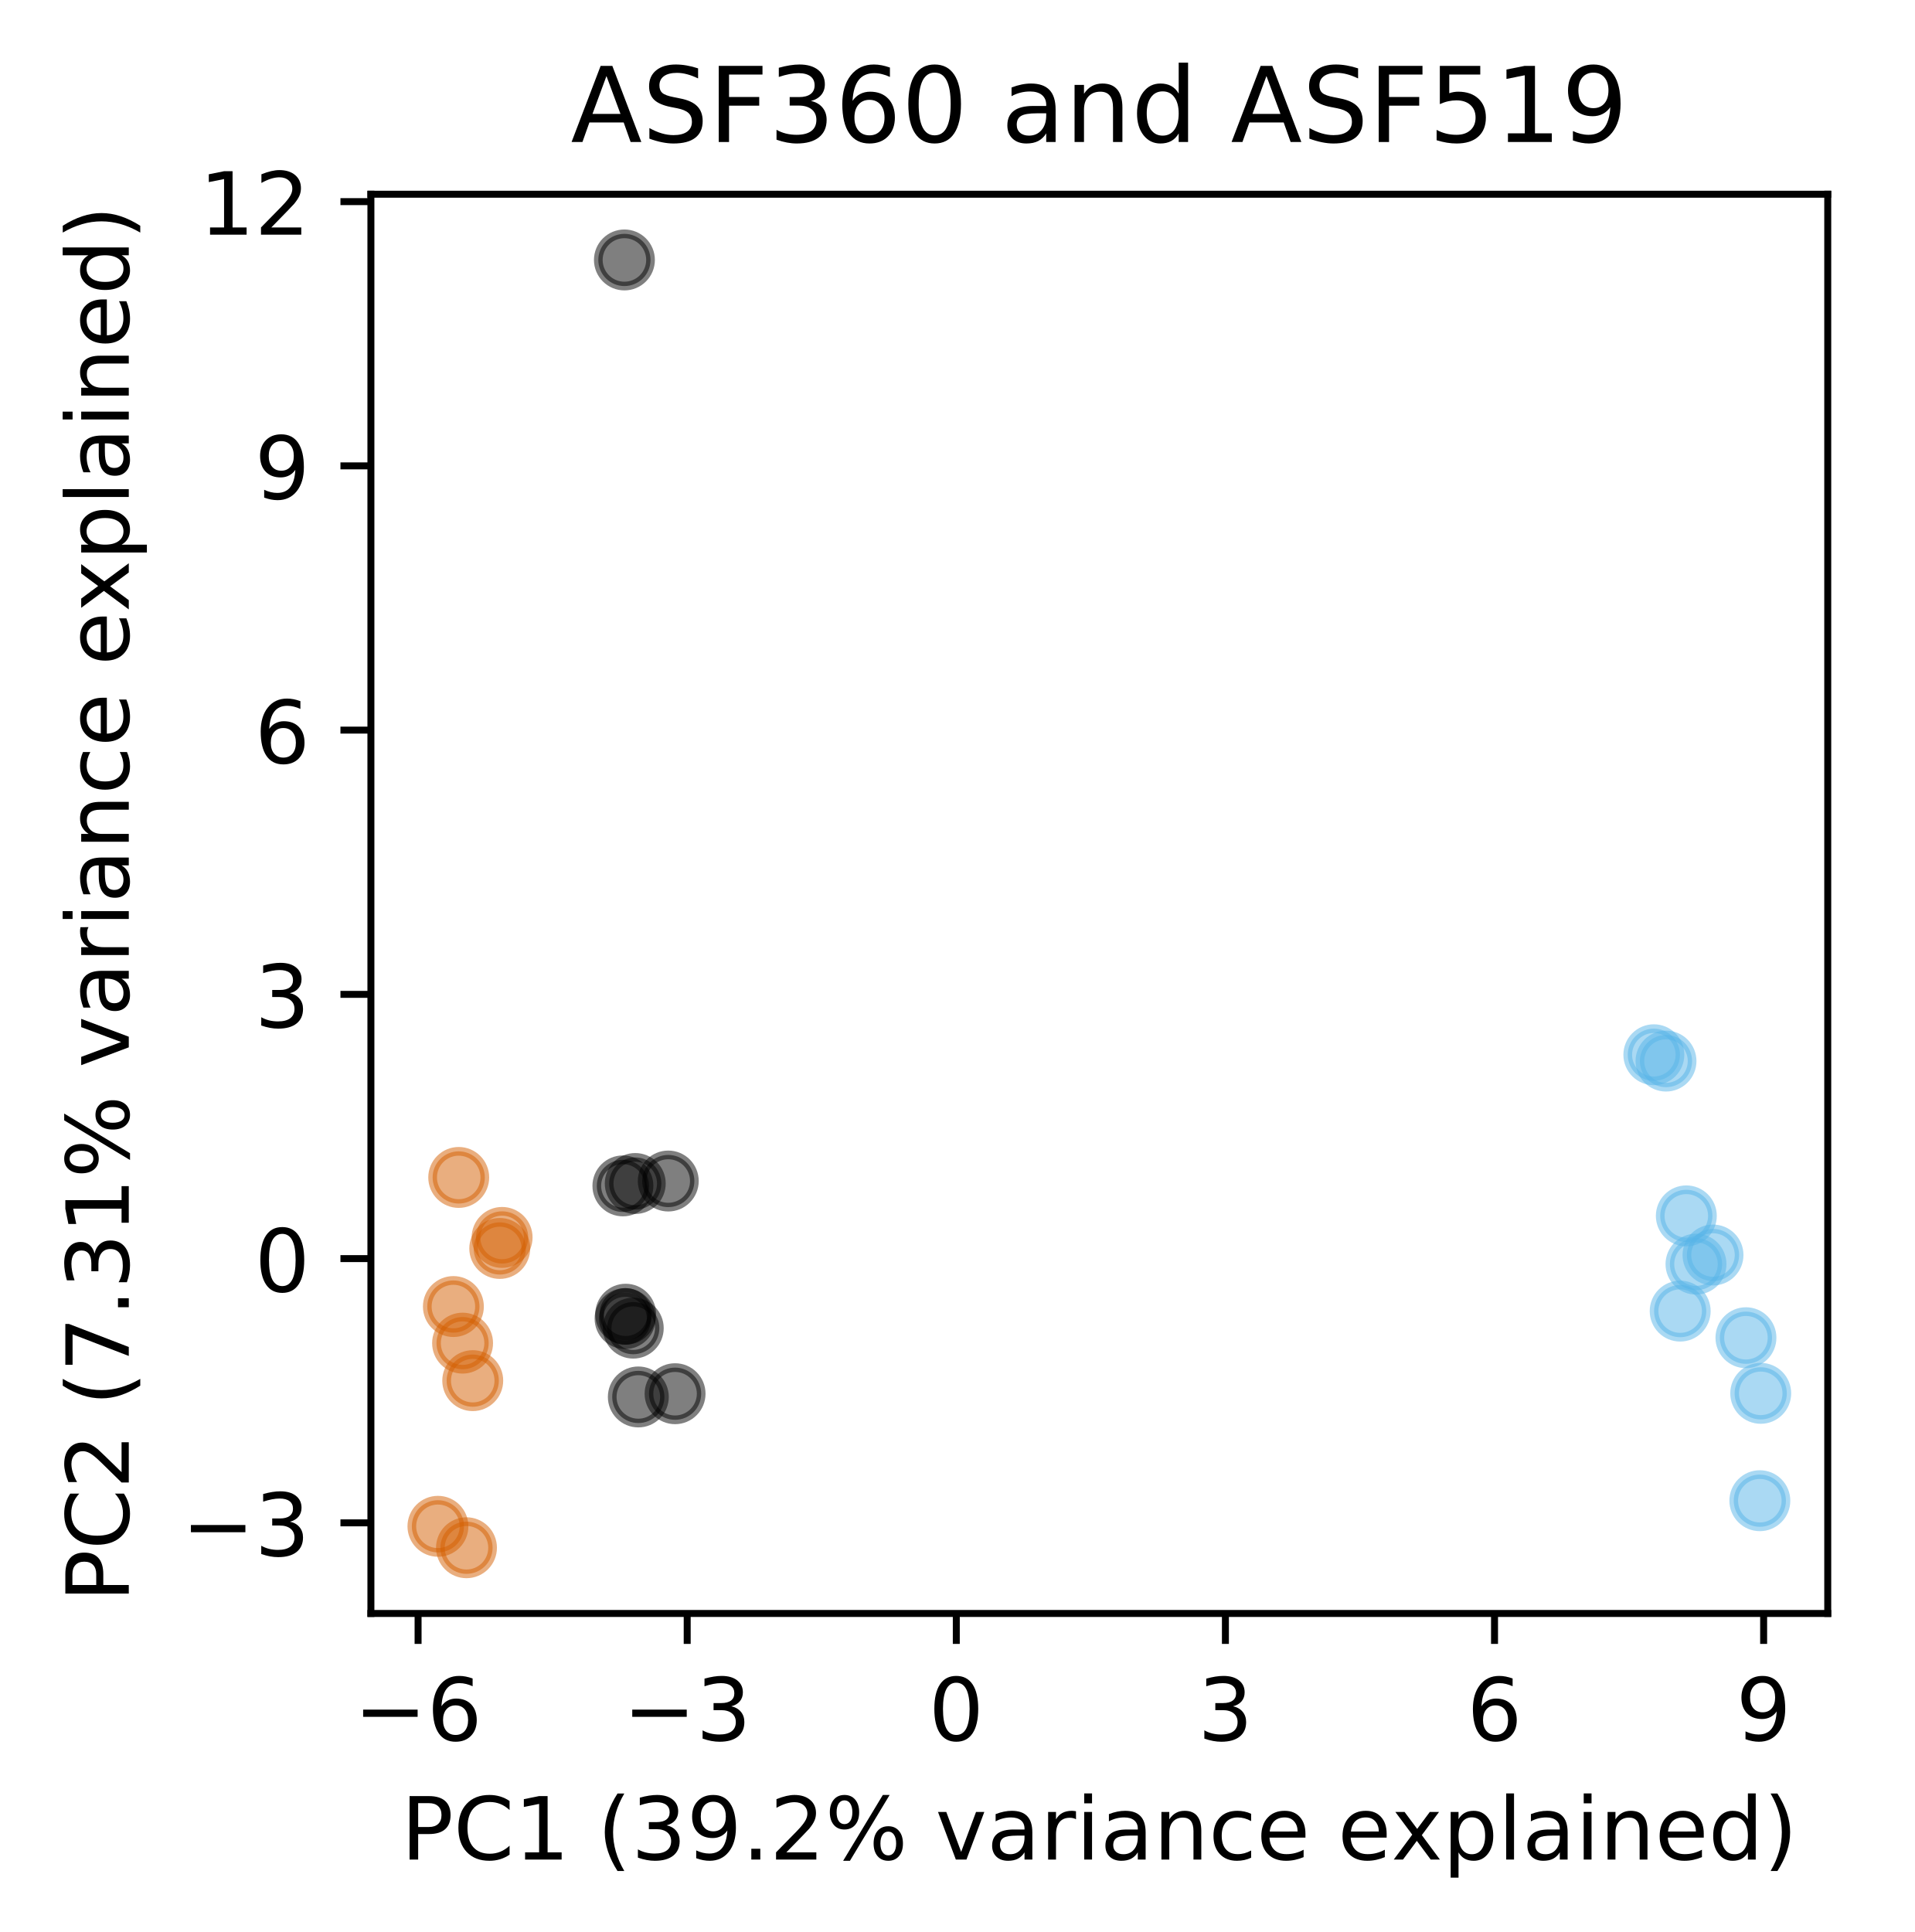
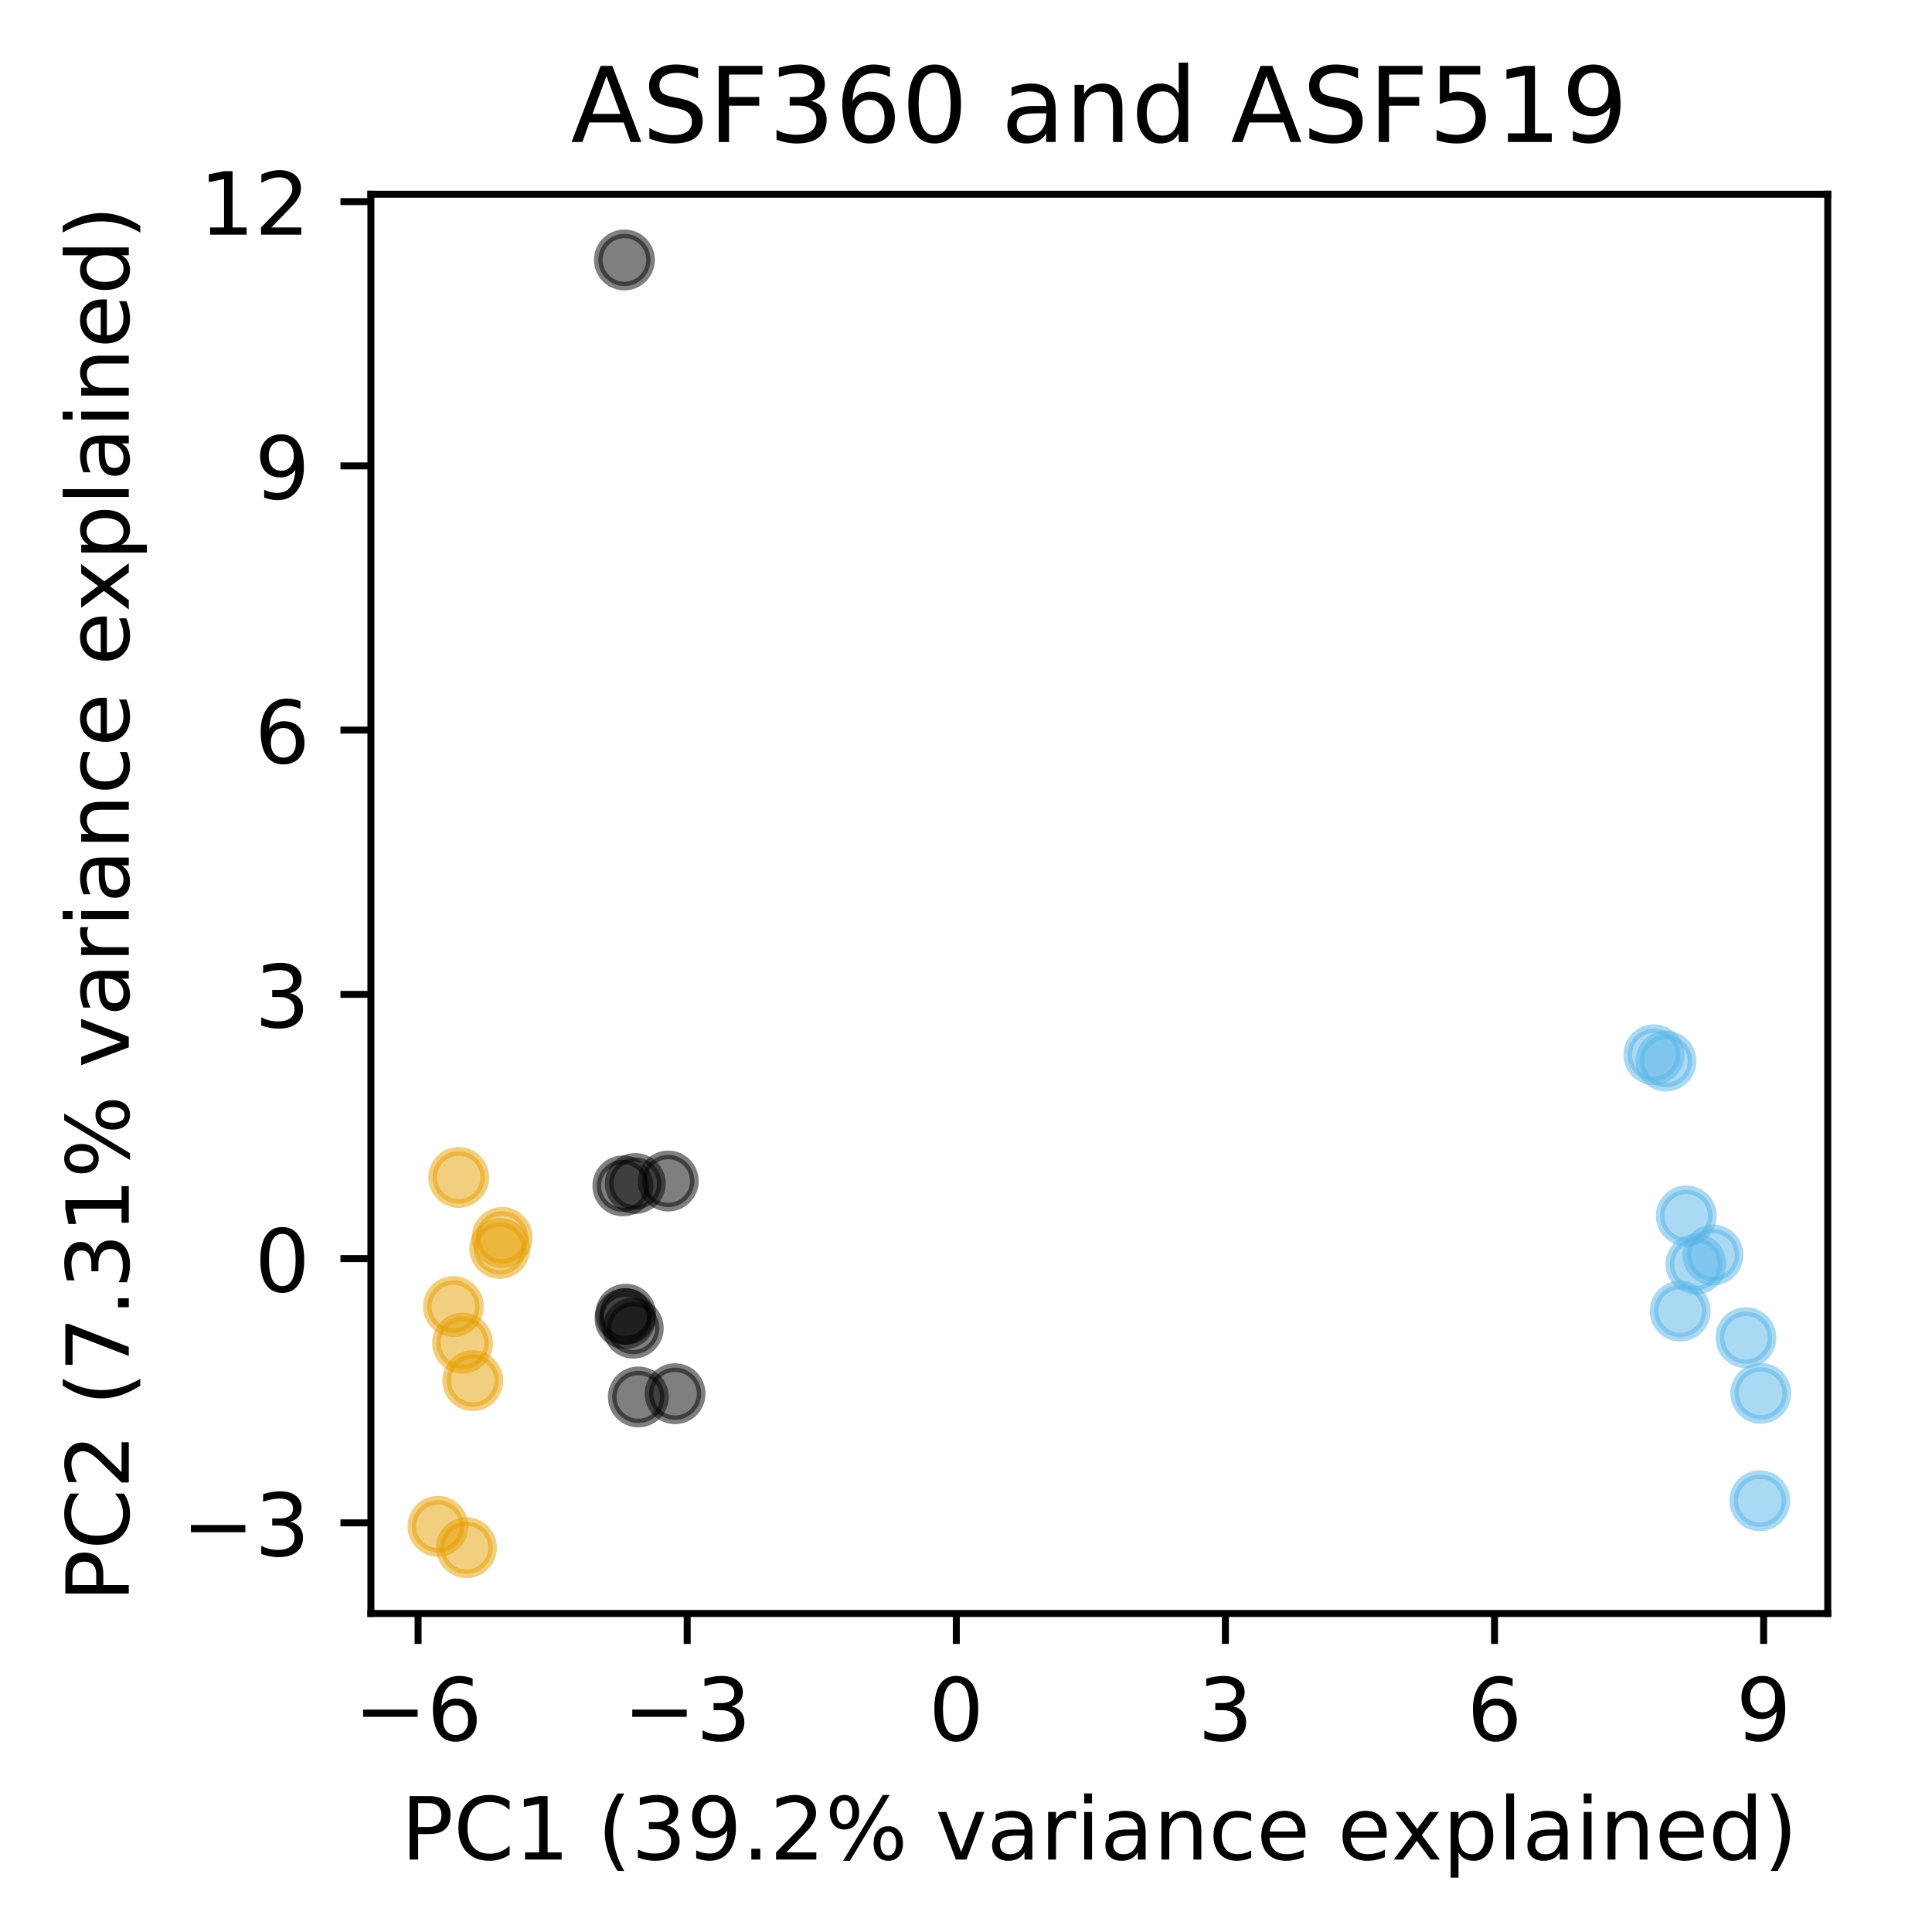
<svg xmlns="http://www.w3.org/2000/svg" xmlns:xlink="http://www.w3.org/1999/xlink" height="222pt" version="1.1" viewBox="0 0 220 222" width="220pt">
  <defs>
    <style type="text/css">
*{stroke-linecap:butt;stroke-linejoin:round;}
  </style>
  </defs>
  <g id="figure_1">
    <g id="patch_1">
      <path d="M 0 222.954  L 220.72 222.954  L 220.72 0  L 0 0  z " style="fill:#ffffff;" />
    </g>
    <g id="axes_1">
      <g id="patch_2">
        <path d="M 42.62 185.398  L 210.02 185.398  L 210.02 22.318  L 42.62 22.318  z " style="fill:#ffffff;" />
      </g>
      <g id="PathCollection_1">
        <defs>
-           <path d="M 0 3  C 0.796 3 1.559 2.684 2.121 2.121  C 2.684 1.559 3 0.796 3 0  C 3 -0.796 2.684 -1.559 2.121 -2.121  C 1.559 -2.684 0.796 -3 0 -3  C -0.796 -3 -1.559 -2.684 -2.121 -2.121  C -2.684 -1.559 -3 -0.796 -3 0  C -3 0.796 -2.684 1.559 -2.121 2.121  C -1.559 2.684 -0.796 3 0 3  z " id="C0_0_28b4e8c726" />
+           <path d="M 0 3  C 0.796 3 1.559 2.684 2.121 2.121  C 2.684 1.559 3 0.796 3 0  C 3 -0.796 2.684 -1.559 2.121 -2.121  C 1.559 -2.684 0.796 -3 0 -3  C -0.796 -3 -1.559 -2.684 -2.121 -2.121  C -2.684 -1.559 -3 -0.796 -3 0  C -3 0.796 -2.684 1.559 -2.121 2.121  C -1.559 2.684 -0.796 3 0 3  z " id="C0_0_25c6b2a318" />
        </defs>
-         <g clip-path="url(#p0b24c1fda1)">
-           <use style="fill:#56b4e9;fill-opacity:0.5;stroke:#56b4e9;stroke-opacity:0.5;" x="194.881" xlink:href="#C0_0_28b4e8c726" y="145.258" />
-         </g>
-         <g clip-path="url(#p0b24c1fda1)">
-           <use style="fill:#56b4e9;fill-opacity:0.5;stroke:#56b4e9;stroke-opacity:0.5;" x="202.217" xlink:href="#C0_0_28b4e8c726" y="172.441" />
-         </g>
-         <g clip-path="url(#p0b24c1fda1)">
-           <use style="fill:#d55e00;fill-opacity:0.5;stroke:#d55e00;stroke-opacity:0.5;" x="54.321" xlink:href="#C0_0_28b4e8c726" y="158.646" />
-         </g>
-         <g clip-path="url(#p0b24c1fda1)">
-           <use style="fill:#d55e00;fill-opacity:0.5;stroke:#d55e00;stroke-opacity:0.5;" x="57.695" xlink:href="#C0_0_28b4e8c726" y="142.189" />
-         </g>
-         <g clip-path="url(#p0b24c1fda1)">
-           <use style="fill:#56b4e9;fill-opacity:0.5;stroke:#56b4e9;stroke-opacity:0.5;" x="191.435" xlink:href="#C0_0_28b4e8c726" y="121.926" />
-         </g>
-         <g clip-path="url(#p0b24c1fda1)">
-           <use style="fill-opacity:0.5;stroke:#000000;stroke-opacity:0.5;" x="71.825" xlink:href="#C0_0_28b4e8c726" y="151.518" />
-         </g>
-         <g clip-path="url(#p0b24c1fda1)">
-           <use style="fill-opacity:0.5;stroke:#000000;stroke-opacity:0.5;" x="72.995" xlink:href="#C0_0_28b4e8c726" y="135.993" />
-         </g>
-         <g clip-path="url(#p0b24c1fda1)">
-           <use style="fill-opacity:0.5;stroke:#000000;stroke-opacity:0.5;" x="76.788" xlink:href="#C0_0_28b4e8c726" y="135.708" />
-         </g>
-         <g clip-path="url(#p0b24c1fda1)">
-           <use style="fill:#d55e00;fill-opacity:0.5;stroke:#d55e00;stroke-opacity:0.5;" x="52.711" xlink:href="#C0_0_28b4e8c726" y="135.296" />
-         </g>
-         <g clip-path="url(#p0b24c1fda1)">
-           <use style="fill-opacity:0.5;stroke:#000000;stroke-opacity:0.5;" x="71.75" xlink:href="#C0_0_28b4e8c726" y="29.87" />
-         </g>
-         <g clip-path="url(#p0b24c1fda1)">
-           <use style="fill:#56b4e9;fill-opacity:0.5;stroke:#56b4e9;stroke-opacity:0.5;" x="193.064" xlink:href="#C0_0_28b4e8c726" y="150.654" />
-         </g>
-         <g clip-path="url(#p0b24c1fda1)">
-           <use style="fill:#d55e00;fill-opacity:0.5;stroke:#d55e00;stroke-opacity:0.5;" x="50.322" xlink:href="#C0_0_28b4e8c726" y="175.383" />
-         </g>
-         <g clip-path="url(#p0b24c1fda1)">
-           <use style="fill:#d55e00;fill-opacity:0.5;stroke:#d55e00;stroke-opacity:0.5;" x="53.154" xlink:href="#C0_0_28b4e8c726" y="154.336" />
-         </g>
-         <g clip-path="url(#p0b24c1fda1)">
-           <use style="fill-opacity:0.5;stroke:#000000;stroke-opacity:0.5;" x="71.894" xlink:href="#C0_0_28b4e8c726" y="151.012" />
-         </g>
-         <g clip-path="url(#p0b24c1fda1)">
-           <use style="fill:#56b4e9;fill-opacity:0.5;stroke:#56b4e9;stroke-opacity:0.5;" x="196.836" xlink:href="#C0_0_28b4e8c726" y="144.209" />
-         </g>
-         <g clip-path="url(#p0b24c1fda1)">
-           <use style="fill-opacity:0.5;stroke:#000000;stroke-opacity:0.5;" x="72.765" xlink:href="#C0_0_28b4e8c726" y="152.612" />
-         </g>
-         <g clip-path="url(#p0b24c1fda1)">
-           <use style="fill-opacity:0.5;stroke:#000000;stroke-opacity:0.5;" x="77.571" xlink:href="#C0_0_28b4e8c726" y="160.147" />
-         </g>
-         <g clip-path="url(#p0b24c1fda1)">
-           <use style="fill-opacity:0.5;stroke:#000000;stroke-opacity:0.5;" x="73.348" xlink:href="#C0_0_28b4e8c726" y="160.519" />
-         </g>
-         <g clip-path="url(#p0b24c1fda1)">
-           <use style="fill:#d55e00;fill-opacity:0.5;stroke:#d55e00;stroke-opacity:0.5;" x="52.098" xlink:href="#C0_0_28b4e8c726" y="150.131" />
-         </g>
-         <g clip-path="url(#p0b24c1fda1)">
-           <use style="fill:#56b4e9;fill-opacity:0.5;stroke:#56b4e9;stroke-opacity:0.5;" x="190.039" xlink:href="#C0_0_28b4e8c726" y="121.199" />
-         </g>
-         <g clip-path="url(#p0b24c1fda1)">
-           <use style="fill:#56b4e9;fill-opacity:0.5;stroke:#56b4e9;stroke-opacity:0.5;" x="200.621" xlink:href="#C0_0_28b4e8c726" y="153.714" />
-         </g>
-         <g clip-path="url(#p0b24c1fda1)">
-           <use style="fill:#d55e00;fill-opacity:0.5;stroke:#d55e00;stroke-opacity:0.5;" x="53.602" xlink:href="#C0_0_28b4e8c726" y="177.846" />
-         </g>
-         <g clip-path="url(#p0b24c1fda1)">
-           <use style="fill:#56b4e9;fill-opacity:0.5;stroke:#56b4e9;stroke-opacity:0.5;" x="202.319" xlink:href="#C0_0_28b4e8c726" y="160.104" />
-         </g>
-         <g clip-path="url(#p0b24c1fda1)">
-           <use style="fill-opacity:0.5;stroke:#000000;stroke-opacity:0.5;" x="71.576" xlink:href="#C0_0_28b4e8c726" y="136.267" />
-         </g>
-         <g clip-path="url(#p0b24c1fda1)">
-           <use style="fill:#d55e00;fill-opacity:0.5;stroke:#d55e00;stroke-opacity:0.5;" x="57.426" xlink:href="#C0_0_28b4e8c726" y="143.456" />
-         </g>
-         <g clip-path="url(#p0b24c1fda1)">
-           <use style="fill:#56b4e9;fill-opacity:0.5;stroke:#56b4e9;stroke-opacity:0.5;" x="193.77" xlink:href="#C0_0_28b4e8c726" y="139.712" />
+         <g clip-path="url(#p95f226763c)">
+           <use style="fill:#56b4e9;fill-opacity:0.5;stroke:#56b4e9;stroke-opacity:0.5;" x="194.881" xlink:href="#C0_0_25c6b2a318" y="145.258" />
+         </g>
+         <g clip-path="url(#p95f226763c)">
+           <use style="fill:#56b4e9;fill-opacity:0.5;stroke:#56b4e9;stroke-opacity:0.5;" x="202.217" xlink:href="#C0_0_25c6b2a318" y="172.441" />
+         </g>
+         <g clip-path="url(#p95f226763c)">
+           <use style="fill:#e69f00;fill-opacity:0.5;stroke:#e69f00;stroke-opacity:0.5;" x="54.321" xlink:href="#C0_0_25c6b2a318" y="158.646" />
+         </g>
+         <g clip-path="url(#p95f226763c)">
+           <use style="fill:#e69f00;fill-opacity:0.5;stroke:#e69f00;stroke-opacity:0.5;" x="57.695" xlink:href="#C0_0_25c6b2a318" y="142.189" />
+         </g>
+         <g clip-path="url(#p95f226763c)">
+           <use style="fill:#56b4e9;fill-opacity:0.5;stroke:#56b4e9;stroke-opacity:0.5;" x="191.435" xlink:href="#C0_0_25c6b2a318" y="121.926" />
+         </g>
+         <g clip-path="url(#p95f226763c)">
+           <use style="fill-opacity:0.5;stroke:#000000;stroke-opacity:0.5;" x="71.825" xlink:href="#C0_0_25c6b2a318" y="151.518" />
+         </g>
+         <g clip-path="url(#p95f226763c)">
+           <use style="fill-opacity:0.5;stroke:#000000;stroke-opacity:0.5;" x="72.995" xlink:href="#C0_0_25c6b2a318" y="135.993" />
+         </g>
+         <g clip-path="url(#p95f226763c)">
+           <use style="fill-opacity:0.5;stroke:#000000;stroke-opacity:0.5;" x="76.788" xlink:href="#C0_0_25c6b2a318" y="135.708" />
+         </g>
+         <g clip-path="url(#p95f226763c)">
+           <use style="fill:#e69f00;fill-opacity:0.5;stroke:#e69f00;stroke-opacity:0.5;" x="52.711" xlink:href="#C0_0_25c6b2a318" y="135.296" />
+         </g>
+         <g clip-path="url(#p95f226763c)">
+           <use style="fill-opacity:0.5;stroke:#000000;stroke-opacity:0.5;" x="71.75" xlink:href="#C0_0_25c6b2a318" y="29.87" />
+         </g>
+         <g clip-path="url(#p95f226763c)">
+           <use style="fill:#56b4e9;fill-opacity:0.5;stroke:#56b4e9;stroke-opacity:0.5;" x="193.064" xlink:href="#C0_0_25c6b2a318" y="150.654" />
+         </g>
+         <g clip-path="url(#p95f226763c)">
+           <use style="fill:#e69f00;fill-opacity:0.5;stroke:#e69f00;stroke-opacity:0.5;" x="50.322" xlink:href="#C0_0_25c6b2a318" y="175.383" />
+         </g>
+         <g clip-path="url(#p95f226763c)">
+           <use style="fill:#e69f00;fill-opacity:0.5;stroke:#e69f00;stroke-opacity:0.5;" x="53.154" xlink:href="#C0_0_25c6b2a318" y="154.336" />
+         </g>
+         <g clip-path="url(#p95f226763c)">
+           <use style="fill-opacity:0.5;stroke:#000000;stroke-opacity:0.5;" x="71.894" xlink:href="#C0_0_25c6b2a318" y="151.012" />
+         </g>
+         <g clip-path="url(#p95f226763c)">
+           <use style="fill:#56b4e9;fill-opacity:0.5;stroke:#56b4e9;stroke-opacity:0.5;" x="196.836" xlink:href="#C0_0_25c6b2a318" y="144.209" />
+         </g>
+         <g clip-path="url(#p95f226763c)">
+           <use style="fill-opacity:0.5;stroke:#000000;stroke-opacity:0.5;" x="72.765" xlink:href="#C0_0_25c6b2a318" y="152.612" />
+         </g>
+         <g clip-path="url(#p95f226763c)">
+           <use style="fill-opacity:0.5;stroke:#000000;stroke-opacity:0.5;" x="77.571" xlink:href="#C0_0_25c6b2a318" y="160.147" />
+         </g>
+         <g clip-path="url(#p95f226763c)">
+           <use style="fill-opacity:0.5;stroke:#000000;stroke-opacity:0.5;" x="73.348" xlink:href="#C0_0_25c6b2a318" y="160.519" />
+         </g>
+         <g clip-path="url(#p95f226763c)">
+           <use style="fill:#e69f00;fill-opacity:0.5;stroke:#e69f00;stroke-opacity:0.5;" x="52.098" xlink:href="#C0_0_25c6b2a318" y="150.131" />
+         </g>
+         <g clip-path="url(#p95f226763c)">
+           <use style="fill:#56b4e9;fill-opacity:0.5;stroke:#56b4e9;stroke-opacity:0.5;" x="190.039" xlink:href="#C0_0_25c6b2a318" y="121.199" />
+         </g>
+         <g clip-path="url(#p95f226763c)">
+           <use style="fill:#56b4e9;fill-opacity:0.5;stroke:#56b4e9;stroke-opacity:0.5;" x="200.621" xlink:href="#C0_0_25c6b2a318" y="153.714" />
+         </g>
+         <g clip-path="url(#p95f226763c)">
+           <use style="fill:#e69f00;fill-opacity:0.5;stroke:#e69f00;stroke-opacity:0.5;" x="53.602" xlink:href="#C0_0_25c6b2a318" y="177.846" />
+         </g>
+         <g clip-path="url(#p95f226763c)">
+           <use style="fill:#56b4e9;fill-opacity:0.5;stroke:#56b4e9;stroke-opacity:0.5;" x="202.319" xlink:href="#C0_0_25c6b2a318" y="160.104" />
+         </g>
+         <g clip-path="url(#p95f226763c)">
+           <use style="fill-opacity:0.5;stroke:#000000;stroke-opacity:0.5;" x="71.576" xlink:href="#C0_0_25c6b2a318" y="136.267" />
+         </g>
+         <g clip-path="url(#p95f226763c)">
+           <use style="fill:#e69f00;fill-opacity:0.5;stroke:#e69f00;stroke-opacity:0.5;" x="57.426" xlink:href="#C0_0_25c6b2a318" y="143.456" />
+         </g>
+         <g clip-path="url(#p95f226763c)">
+           <use style="fill:#56b4e9;fill-opacity:0.5;stroke:#56b4e9;stroke-opacity:0.5;" x="193.77" xlink:href="#C0_0_25c6b2a318" y="139.712" />
        </g>
      </g>
      <g id="matplotlib.axis_1">
        <g id="xtick_1">
          <g id="line2d_1">
            <defs>
-               <path d="M 0 0  L 0 3.5  " id="m4fab430984" style="stroke:#000000;stroke-width:0.8;" />
-             </defs>
-             <g>
-               <use style="stroke:#000000;stroke-width:0.8;" x="48.04" xlink:href="#m4fab430984" y="185.398" />
+               <path d="M 0 0  L 0 3.5  " id="me633ca3f68" style="stroke:#000000;stroke-width:0.8;" />
+             </defs>
+             <g>
+               <use style="stroke:#000000;stroke-width:0.8;" x="48.04" xlink:href="#me633ca3f68" y="185.398" />
            </g>
          </g>
          <g id="text_1">
            <defs>
              <path d="M 10.594 35.5  L 73.188 35.5  L 73.188 27.203  L 10.594 27.203  z " id="DejaVuSans-2212" />
              <path d="M 33.016 40.375  Q 26.375 40.375 22.484 35.828  Q 18.609 31.297 18.609 23.391  Q 18.609 15.531 22.484 10.953  Q 26.375 6.391 33.016 6.391  Q 39.656 6.391 43.531 10.953  Q 47.406 15.531 47.406 23.391  Q 47.406 31.297 43.531 35.828  Q 39.656 40.375 33.016 40.375  z M 52.594 71.297  L 52.594 62.312  Q 48.875 64.062 45.094 64.984  Q 41.312 65.922 37.594 65.922  Q 27.828 65.922 22.672 59.328  Q 17.531 52.734 16.797 39.406  Q 19.672 43.656 24.016 45.922  Q 28.375 48.188 33.594 48.188  Q 44.578 48.188 50.953 41.516  Q 57.328 34.859 57.328 23.391  Q 57.328 12.156 50.688 5.359  Q 44.047 -1.422 33.016 -1.422  Q 20.359 -1.422 13.672 8.266  Q 6.984 17.969 6.984 36.375  Q 6.984 53.656 15.188 63.938  Q 23.391 74.219 37.203 74.219  Q 40.922 74.219 44.703 73.484  Q 48.484 72.75 52.594 71.297  z " id="DejaVuSans-36" />
            </defs>
            <g transform="translate(40.66876 199.9966)scale(0.1 -0.1)">
              <use xlink:href="#DejaVuSans-2212" />
              <use x="83.789" xlink:href="#DejaVuSans-36" />
            </g>
          </g>
        </g>
        <g id="xtick_2">
          <g id="line2d_2">
            <g>
-               <use style="stroke:#000000;stroke-width:0.8;" x="78.963" xlink:href="#m4fab430984" y="185.398" />
+               <use style="stroke:#000000;stroke-width:0.8;" x="78.963" xlink:href="#me633ca3f68" y="185.398" />
            </g>
          </g>
          <g id="text_2">
            <defs>
              <path d="M 40.578 39.312  Q 47.656 37.797 51.625 33  Q 55.609 28.219 55.609 21.188  Q 55.609 10.406 48.188 4.484  Q 40.766 -1.422 27.094 -1.422  Q 22.516 -1.422 17.656 -0.516  Q 12.797 0.391 7.625 2.203  L 7.625 11.719  Q 11.719 9.328 16.594 8.109  Q 21.484 6.891 26.812 6.891  Q 36.078 6.891 40.938 10.547  Q 45.797 14.203 45.797 21.188  Q 45.797 27.641 41.281 31.266  Q 36.766 34.906 28.719 34.906  L 20.219 34.906  L 20.219 43.016  L 29.109 43.016  Q 36.375 43.016 40.234 45.922  Q 44.094 48.828 44.094 54.297  Q 44.094 59.906 40.109 62.906  Q 36.141 65.922 28.719 65.922  Q 24.656 65.922 20.016 65.031  Q 15.375 64.156 9.812 62.312  L 9.812 71.094  Q 15.438 72.656 20.344 73.438  Q 25.25 74.219 29.594 74.219  Q 40.828 74.219 47.359 69.109  Q 53.906 64.016 53.906 55.328  Q 53.906 49.266 50.438 45.094  Q 46.969 40.922 40.578 39.312  z " id="DejaVuSans-33" />
            </defs>
            <g transform="translate(71.59158 199.9966)scale(0.1 -0.1)">
              <use xlink:href="#DejaVuSans-2212" />
              <use x="83.789" xlink:href="#DejaVuSans-33" />
            </g>
          </g>
        </g>
        <g id="xtick_3">
          <g id="line2d_3">
            <g>
-               <use style="stroke:#000000;stroke-width:0.8;" x="109.885" xlink:href="#m4fab430984" y="185.398" />
+               <use style="stroke:#000000;stroke-width:0.8;" x="109.885" xlink:href="#me633ca3f68" y="185.398" />
            </g>
          </g>
          <g id="text_3">
            <defs>
              <path d="M 31.781 66.406  Q 24.172 66.406 20.328 58.906  Q 16.5 51.422 16.5 36.375  Q 16.5 21.391 20.328 13.891  Q 24.172 6.391 31.781 6.391  Q 39.453 6.391 43.281 13.891  Q 47.125 21.391 47.125 36.375  Q 47.125 51.422 43.281 58.906  Q 39.453 66.406 31.781 66.406  z M 31.781 74.219  Q 44.047 74.219 50.516 64.516  Q 56.984 54.828 56.984 36.375  Q 56.984 17.969 50.516 8.266  Q 44.047 -1.422 31.781 -1.422  Q 19.531 -1.422 13.062 8.266  Q 6.594 17.969 6.594 36.375  Q 6.594 54.828 13.062 64.516  Q 19.531 74.219 31.781 74.219  z " id="DejaVuSans-30" />
            </defs>
            <g transform="translate(106.7042 199.9966)scale(0.1 -0.1)">
              <use xlink:href="#DejaVuSans-30" />
            </g>
          </g>
        </g>
        <g id="xtick_4">
          <g id="line2d_4">
            <g>
-               <use style="stroke:#000000;stroke-width:0.8;" x="140.808" xlink:href="#m4fab430984" y="185.398" />
+               <use style="stroke:#000000;stroke-width:0.8;" x="140.808" xlink:href="#me633ca3f68" y="185.398" />
            </g>
          </g>
          <g id="text_4">
            <g transform="translate(137.6271 199.9966)scale(0.1 -0.1)">
              <use xlink:href="#DejaVuSans-33" />
            </g>
          </g>
        </g>
        <g id="xtick_5">
          <g id="line2d_5">
            <g>
-               <use style="stroke:#000000;stroke-width:0.8;" x="171.731" xlink:href="#m4fab430984" y="185.398" />
+               <use style="stroke:#000000;stroke-width:0.8;" x="171.731" xlink:href="#me633ca3f68" y="185.398" />
            </g>
          </g>
          <g id="text_5">
            <g transform="translate(168.5499 199.9966)scale(0.1 -0.1)">
              <use xlink:href="#DejaVuSans-36" />
            </g>
          </g>
        </g>
        <g id="xtick_6">
          <g id="line2d_6">
            <g>
-               <use style="stroke:#000000;stroke-width:0.8;" x="202.654" xlink:href="#m4fab430984" y="185.398" />
+               <use style="stroke:#000000;stroke-width:0.8;" x="202.654" xlink:href="#me633ca3f68" y="185.398" />
            </g>
          </g>
          <g id="text_6">
            <defs>
              <path d="M 10.984 1.516  L 10.984 10.5  Q 14.703 8.734 18.5 7.812  Q 22.312 6.891 25.984 6.891  Q 35.75 6.891 40.891 13.453  Q 46.047 20.016 46.781 33.406  Q 43.953 29.203 39.594 26.953  Q 35.25 24.703 29.984 24.703  Q 19.047 24.703 12.672 31.312  Q 6.297 37.938 6.297 49.422  Q 6.297 60.641 12.938 67.422  Q 19.578 74.219 30.609 74.219  Q 43.266 74.219 49.922 64.516  Q 56.594 54.828 56.594 36.375  Q 56.594 19.141 48.406 8.859  Q 40.234 -1.422 26.422 -1.422  Q 22.703 -1.422 18.891 -0.688  Q 15.094 0.047 10.984 1.516  z M 30.609 32.422  Q 37.25 32.422 41.125 36.953  Q 45.016 41.5 45.016 49.422  Q 45.016 57.281 41.125 61.844  Q 37.25 66.406 30.609 66.406  Q 23.969 66.406 20.094 61.844  Q 16.219 57.281 16.219 49.422  Q 16.219 41.5 20.094 36.953  Q 23.969 32.422 30.609 32.422  z " id="DejaVuSans-39" />
            </defs>
            <g transform="translate(199.4727 199.9966)scale(0.1 -0.1)">
              <use xlink:href="#DejaVuSans-39" />
            </g>
          </g>
        </g>
        <g id="text_7">
          <defs>
            <path d="M 19.672 64.797  L 19.672 37.406  L 32.078 37.406  Q 38.969 37.406 42.719 40.969  Q 46.484 44.531 46.484 51.125  Q 46.484 57.672 42.719 61.234  Q 38.969 64.797 32.078 64.797  z M 9.812 72.906  L 32.078 72.906  Q 44.344 72.906 50.609 67.359  Q 56.891 61.812 56.891 51.125  Q 56.891 40.328 50.609 34.812  Q 44.344 29.297 32.078 29.297  L 19.672 29.297  L 19.672 0  L 9.812 0  z " id="DejaVuSans-50" />
            <path d="M 64.406 67.281  L 64.406 56.891  Q 59.422 61.531 53.781 63.812  Q 48.141 66.109 41.797 66.109  Q 29.297 66.109 22.656 58.469  Q 16.016 50.828 16.016 36.375  Q 16.016 21.969 22.656 14.328  Q 29.297 6.688 41.797 6.688  Q 48.141 6.688 53.781 8.984  Q 59.422 11.281 64.406 15.922  L 64.406 5.609  Q 59.234 2.094 53.438 0.328  Q 47.656 -1.422 41.219 -1.422  Q 24.656 -1.422 15.125 8.703  Q 5.609 18.844 5.609 36.375  Q 5.609 53.953 15.125 64.078  Q 24.656 74.219 41.219 74.219  Q 47.75 74.219 53.531 72.484  Q 59.328 70.75 64.406 67.281  z " id="DejaVuSans-43" />
            <path d="M 12.406 8.297  L 28.516 8.297  L 28.516 63.922  L 10.984 60.406  L 10.984 69.391  L 28.422 72.906  L 38.281 72.906  L 38.281 8.297  L 54.391 8.297  L 54.391 0  L 12.406 0  z " id="DejaVuSans-31" />
            <path id="DejaVuSans-20" />
            <path d="M 31 75.875  Q 24.469 64.656 21.281 53.656  Q 18.109 42.672 18.109 31.391  Q 18.109 20.125 21.312 9.062  Q 24.516 -2 31 -13.188  L 23.188 -13.188  Q 15.875 -1.703 12.234 9.375  Q 8.594 20.453 8.594 31.391  Q 8.594 42.281 12.203 53.312  Q 15.828 64.359 23.188 75.875  z " id="DejaVuSans-28" />
            <path d="M 10.688 12.406  L 21 12.406  L 21 0  L 10.688 0  z " id="DejaVuSans-2e" />
            <path d="M 19.188 8.297  L 53.609 8.297  L 53.609 0  L 7.328 0  L 7.328 8.297  Q 12.938 14.109 22.625 23.891  Q 32.328 33.688 34.812 36.531  Q 39.547 41.844 41.422 45.531  Q 43.312 49.219 43.312 52.781  Q 43.312 58.594 39.234 62.25  Q 35.156 65.922 28.609 65.922  Q 23.969 65.922 18.812 64.312  Q 13.672 62.703 7.812 59.422  L 7.812 69.391  Q 13.766 71.781 18.938 73  Q 24.125 74.219 28.422 74.219  Q 39.75 74.219 46.484 68.547  Q 53.219 62.891 53.219 53.422  Q 53.219 48.922 51.531 44.891  Q 49.859 40.875 45.406 35.406  Q 44.188 33.984 37.641 27.219  Q 31.109 20.453 19.188 8.297  z " id="DejaVuSans-32" />
            <path d="M 72.703 32.078  Q 68.453 32.078 66.031 28.469  Q 63.625 24.859 63.625 18.406  Q 63.625 12.062 66.031 8.422  Q 68.453 4.781 72.703 4.781  Q 76.859 4.781 79.266 8.422  Q 81.688 12.062 81.688 18.406  Q 81.688 24.812 79.266 28.438  Q 76.859 32.078 72.703 32.078  z M 72.703 38.281  Q 80.422 38.281 84.953 32.906  Q 89.5 27.547 89.5 18.406  Q 89.5 9.281 84.938 3.922  Q 80.375 -1.422 72.703 -1.422  Q 64.891 -1.422 60.344 3.922  Q 55.812 9.281 55.812 18.406  Q 55.812 27.594 60.375 32.938  Q 64.938 38.281 72.703 38.281  z M 22.312 68.016  Q 18.109 68.016 15.688 64.375  Q 13.281 60.75 13.281 54.391  Q 13.281 47.953 15.672 44.328  Q 18.062 40.719 22.312 40.719  Q 26.562 40.719 28.969 44.328  Q 31.391 47.953 31.391 54.391  Q 31.391 60.688 28.953 64.344  Q 26.516 68.016 22.312 68.016  z M 66.406 74.219  L 74.219 74.219  L 28.609 -1.422  L 20.797 -1.422  z M 22.312 74.219  Q 30.031 74.219 34.609 68.875  Q 39.203 63.531 39.203 54.391  Q 39.203 45.172 34.641 39.844  Q 30.078 34.516 22.312 34.516  Q 14.547 34.516 10.031 39.859  Q 5.516 45.219 5.516 54.391  Q 5.516 63.484 10.047 68.844  Q 14.594 74.219 22.312 74.219  z " id="DejaVuSans-25" />
            <path d="M 2.984 54.688  L 12.5 54.688  L 29.594 8.797  L 46.688 54.688  L 56.203 54.688  L 35.688 0  L 23.484 0  z " id="DejaVuSans-76" />
            <path d="M 34.281 27.484  Q 23.391 27.484 19.188 25  Q 14.984 22.516 14.984 16.5  Q 14.984 11.719 18.141 8.906  Q 21.297 6.109 26.703 6.109  Q 34.188 6.109 38.703 11.406  Q 43.219 16.703 43.219 25.484  L 43.219 27.484  z M 52.203 31.203  L 52.203 0  L 43.219 0  L 43.219 8.297  Q 40.141 3.328 35.547 0.953  Q 30.953 -1.422 24.312 -1.422  Q 15.922 -1.422 10.953 3.297  Q 6 8.016 6 15.922  Q 6 25.141 12.172 29.828  Q 18.359 34.516 30.609 34.516  L 43.219 34.516  L 43.219 35.406  Q 43.219 41.609 39.141 45  Q 35.062 48.391 27.688 48.391  Q 23 48.391 18.547 47.266  Q 14.109 46.141 10.016 43.891  L 10.016 52.203  Q 14.938 54.109 19.578 55.047  Q 24.219 56 28.609 56  Q 40.484 56 46.344 49.844  Q 52.203 43.703 52.203 31.203  z " id="DejaVuSans-61" />
            <path d="M 41.109 46.297  Q 39.594 47.172 37.812 47.578  Q 36.031 48 33.891 48  Q 26.266 48 22.188 43.047  Q 18.109 38.094 18.109 28.812  L 18.109 0  L 9.078 0  L 9.078 54.688  L 18.109 54.688  L 18.109 46.188  Q 20.953 51.172 25.484 53.578  Q 30.031 56 36.531 56  Q 37.453 56 38.578 55.875  Q 39.703 55.766 41.062 55.516  z " id="DejaVuSans-72" />
            <path d="M 9.422 54.688  L 18.406 54.688  L 18.406 0  L 9.422 0  z M 9.422 75.984  L 18.406 75.984  L 18.406 64.594  L 9.422 64.594  z " id="DejaVuSans-69" />
            <path d="M 54.891 33.016  L 54.891 0  L 45.906 0  L 45.906 32.719  Q 45.906 40.484 42.875 44.328  Q 39.844 48.188 33.797 48.188  Q 26.516 48.188 22.312 43.547  Q 18.109 38.922 18.109 30.906  L 18.109 0  L 9.078 0  L 9.078 54.688  L 18.109 54.688  L 18.109 46.188  Q 21.344 51.125 25.703 53.562  Q 30.078 56 35.797 56  Q 45.219 56 50.047 50.172  Q 54.891 44.344 54.891 33.016  z " id="DejaVuSans-6e" />
            <path d="M 48.781 52.594  L 48.781 44.188  Q 44.969 46.297 41.141 47.344  Q 37.312 48.391 33.406 48.391  Q 24.656 48.391 19.812 42.844  Q 14.984 37.312 14.984 27.297  Q 14.984 17.281 19.812 11.734  Q 24.656 6.203 33.406 6.203  Q 37.312 6.203 41.141 7.25  Q 44.969 8.297 48.781 10.406  L 48.781 2.094  Q 45.016 0.344 40.984 -0.531  Q 36.969 -1.422 32.422 -1.422  Q 20.062 -1.422 12.781 6.344  Q 5.516 14.109 5.516 27.297  Q 5.516 40.672 12.859 48.328  Q 20.219 56 33.016 56  Q 37.156 56 41.109 55.141  Q 45.062 54.297 48.781 52.594  z " id="DejaVuSans-63" />
            <path d="M 56.203 29.594  L 56.203 25.203  L 14.891 25.203  Q 15.484 15.922 20.484 11.062  Q 25.484 6.203 34.422 6.203  Q 39.594 6.203 44.453 7.469  Q 49.312 8.734 54.109 11.281  L 54.109 2.781  Q 49.266 0.734 44.188 -0.344  Q 39.109 -1.422 33.891 -1.422  Q 20.797 -1.422 13.156 6.188  Q 5.516 13.812 5.516 26.812  Q 5.516 40.234 12.766 48.109  Q 20.016 56 32.328 56  Q 43.359 56 49.781 48.891  Q 56.203 41.797 56.203 29.594  z M 47.219 32.234  Q 47.125 39.594 43.094 43.984  Q 39.062 48.391 32.422 48.391  Q 24.906 48.391 20.391 44.141  Q 15.875 39.891 15.188 32.172  z " id="DejaVuSans-65" />
            <path d="M 54.891 54.688  L 35.109 28.078  L 55.906 0  L 45.312 0  L 29.391 21.484  L 13.484 0  L 2.875 0  L 24.125 28.609  L 4.688 54.688  L 15.281 54.688  L 29.781 35.203  L 44.281 54.688  z " id="DejaVuSans-78" />
            <path d="M 18.109 8.203  L 18.109 -20.797  L 9.078 -20.797  L 9.078 54.688  L 18.109 54.688  L 18.109 46.391  Q 20.953 51.266 25.266 53.625  Q 29.594 56 35.594 56  Q 45.562 56 51.781 48.094  Q 58.016 40.188 58.016 27.297  Q 58.016 14.406 51.781 6.484  Q 45.562 -1.422 35.594 -1.422  Q 29.594 -1.422 25.266 0.953  Q 20.953 3.328 18.109 8.203  z M 48.688 27.297  Q 48.688 37.203 44.609 42.844  Q 40.531 48.484 33.406 48.484  Q 26.266 48.484 22.188 42.844  Q 18.109 37.203 18.109 27.297  Q 18.109 17.391 22.188 11.75  Q 26.266 6.109 33.406 6.109  Q 40.531 6.109 44.609 11.75  Q 48.688 17.391 48.688 27.297  z " id="DejaVuSans-70" />
            <path d="M 9.422 75.984  L 18.406 75.984  L 18.406 0  L 9.422 0  z " id="DejaVuSans-6c" />
            <path d="M 45.406 46.391  L 45.406 75.984  L 54.391 75.984  L 54.391 0  L 45.406 0  L 45.406 8.203  Q 42.578 3.328 38.25 0.953  Q 33.938 -1.422 27.875 -1.422  Q 17.969 -1.422 11.734 6.484  Q 5.516 14.406 5.516 27.297  Q 5.516 40.188 11.734 48.094  Q 17.969 56 27.875 56  Q 33.938 56 38.25 53.625  Q 42.578 51.266 45.406 46.391  z M 14.797 27.297  Q 14.797 17.391 18.875 11.75  Q 22.953 6.109 30.078 6.109  Q 37.203 6.109 41.297 11.75  Q 45.406 17.391 45.406 27.297  Q 45.406 37.203 41.297 42.844  Q 37.203 48.484 30.078 48.484  Q 22.953 48.484 18.875 42.844  Q 14.797 37.203 14.797 27.297  z " id="DejaVuSans-64" />
            <path d="M 8.016 75.875  L 15.828 75.875  Q 23.141 64.359 26.781 53.312  Q 30.422 42.281 30.422 31.391  Q 30.422 20.453 26.781 9.375  Q 23.141 -1.703 15.828 -13.188  L 8.016 -13.188  Q 14.5 -2 17.703 9.062  Q 20.906 20.125 20.906 31.391  Q 20.906 42.672 17.703 53.656  Q 14.5 64.656 8.016 75.875  z " id="DejaVuSans-29" />
          </defs>
          <g transform="translate(46.08281 213.6747)scale(0.1 -0.1)">
            <use xlink:href="#DejaVuSans-50" />
            <use x="60.303" xlink:href="#DejaVuSans-43" />
            <use x="130.127" xlink:href="#DejaVuSans-31" />
            <use x="193.75" xlink:href="#DejaVuSans-20" />
            <use x="225.537" xlink:href="#DejaVuSans-28" />
            <use x="264.551" xlink:href="#DejaVuSans-33" />
            <use x="328.174" xlink:href="#DejaVuSans-39" />
            <use x="391.797" xlink:href="#DejaVuSans-2e" />
            <use x="423.584" xlink:href="#DejaVuSans-32" />
            <use x="487.207" xlink:href="#DejaVuSans-25" />
            <use x="582.227" xlink:href="#DejaVuSans-20" />
            <use x="614.014" xlink:href="#DejaVuSans-76" />
            <use x="673.193" xlink:href="#DejaVuSans-61" />
            <use x="734.473" xlink:href="#DejaVuSans-72" />
            <use x="775.586" xlink:href="#DejaVuSans-69" />
            <use x="803.369" xlink:href="#DejaVuSans-61" />
            <use x="864.648" xlink:href="#DejaVuSans-6e" />
            <use x="928.027" xlink:href="#DejaVuSans-63" />
            <use x="983.008" xlink:href="#DejaVuSans-65" />
            <use x="1044.531" xlink:href="#DejaVuSans-20" />
            <use x="1076.318" xlink:href="#DejaVuSans-65" />
            <use x="1137.826" xlink:href="#DejaVuSans-78" />
            <use x="1197.006" xlink:href="#DejaVuSans-70" />
            <use x="1260.482" xlink:href="#DejaVuSans-6c" />
            <use x="1288.266" xlink:href="#DejaVuSans-61" />
            <use x="1349.545" xlink:href="#DejaVuSans-69" />
            <use x="1377.328" xlink:href="#DejaVuSans-6e" />
            <use x="1440.707" xlink:href="#DejaVuSans-65" />
            <use x="1502.23" xlink:href="#DejaVuSans-64" />
            <use x="1565.707" xlink:href="#DejaVuSans-29" />
          </g>
        </g>
      </g>
      <g id="matplotlib.axis_2">
        <g id="ytick_1">
          <g id="line2d_7">
            <defs>
-               <path d="M 0 0  L -3.5 0  " id="m13a16c4737" style="stroke:#000000;stroke-width:0.8;" />
-             </defs>
-             <g>
-               <use style="stroke:#000000;stroke-width:0.8;" x="42.62" xlink:href="#m13a16c4737" y="174.985" />
+               <path d="M 0 0  L -3.5 0  " id="m649eda9668" style="stroke:#000000;stroke-width:0.8;" />
+             </defs>
+             <g>
+               <use style="stroke:#000000;stroke-width:0.8;" x="42.62" xlink:href="#m649eda9668" y="174.985" />
            </g>
          </g>
          <g id="text_8">
            <g transform="translate(20.87813 178.7838)scale(0.1 -0.1)">
              <use xlink:href="#DejaVuSans-2212" />
              <use x="83.789" xlink:href="#DejaVuSans-33" />
            </g>
          </g>
        </g>
        <g id="ytick_2">
          <g id="line2d_8">
            <g>
-               <use style="stroke:#000000;stroke-width:0.8;" x="42.62" xlink:href="#m13a16c4737" y="144.621" />
+               <use style="stroke:#000000;stroke-width:0.8;" x="42.62" xlink:href="#m649eda9668" y="144.621" />
            </g>
          </g>
          <g id="text_9">
            <g transform="translate(29.25781 148.4202)scale(0.1 -0.1)">
              <use xlink:href="#DejaVuSans-30" />
            </g>
          </g>
        </g>
        <g id="ytick_3">
          <g id="line2d_9">
            <g>
-               <use style="stroke:#000000;stroke-width:0.8;" x="42.62" xlink:href="#m13a16c4737" y="114.257" />
+               <use style="stroke:#000000;stroke-width:0.8;" x="42.62" xlink:href="#m649eda9668" y="114.257" />
            </g>
          </g>
          <g id="text_10">
            <g transform="translate(29.25781 118.0566)scale(0.1 -0.1)">
              <use xlink:href="#DejaVuSans-33" />
            </g>
          </g>
        </g>
        <g id="ytick_4">
          <g id="line2d_10">
            <g>
-               <use style="stroke:#000000;stroke-width:0.8;" x="42.62" xlink:href="#m13a16c4737" y="83.894" />
+               <use style="stroke:#000000;stroke-width:0.8;" x="42.62" xlink:href="#m649eda9668" y="83.894" />
            </g>
          </g>
          <g id="text_11">
            <g transform="translate(29.25781 87.69303)scale(0.1 -0.1)">
              <use xlink:href="#DejaVuSans-36" />
            </g>
          </g>
        </g>
        <g id="ytick_5">
          <g id="line2d_11">
            <g>
-               <use style="stroke:#000000;stroke-width:0.8;" x="42.62" xlink:href="#m13a16c4737" y="53.53" />
+               <use style="stroke:#000000;stroke-width:0.8;" x="42.62" xlink:href="#m649eda9668" y="53.53" />
            </g>
          </g>
          <g id="text_12">
            <g transform="translate(29.25781 57.32943)scale(0.1 -0.1)">
              <use xlink:href="#DejaVuSans-39" />
            </g>
          </g>
        </g>
        <g id="ytick_6">
          <g id="line2d_12">
            <g>
-               <use style="stroke:#000000;stroke-width:0.8;" x="42.62" xlink:href="#m13a16c4737" y="23.167" />
+               <use style="stroke:#000000;stroke-width:0.8;" x="42.62" xlink:href="#m649eda9668" y="23.167" />
            </g>
          </g>
          <g id="text_13">
            <g transform="translate(22.89531 26.96582)scale(0.1 -0.1)">
              <use xlink:href="#DejaVuSans-31" />
              <use x="63.623" xlink:href="#DejaVuSans-32" />
            </g>
          </g>
        </g>
        <g id="text_14">
          <defs>
            <path d="M 8.203 72.906  L 55.078 72.906  L 55.078 68.703  L 28.609 0  L 18.312 0  L 43.219 64.594  L 8.203 64.594  z " id="DejaVuSans-37" />
          </defs>
          <g transform="translate(14.79844 184.0956)rotate(-90)scale(0.1 -0.1)">
            <use xlink:href="#DejaVuSans-50" />
            <use x="60.303" xlink:href="#DejaVuSans-43" />
            <use x="130.127" xlink:href="#DejaVuSans-32" />
            <use x="193.75" xlink:href="#DejaVuSans-20" />
            <use x="225.537" xlink:href="#DejaVuSans-28" />
            <use x="264.551" xlink:href="#DejaVuSans-37" />
            <use x="328.174" xlink:href="#DejaVuSans-2e" />
            <use x="359.961" xlink:href="#DejaVuSans-33" />
            <use x="423.584" xlink:href="#DejaVuSans-31" />
            <use x="487.207" xlink:href="#DejaVuSans-25" />
            <use x="582.227" xlink:href="#DejaVuSans-20" />
            <use x="614.014" xlink:href="#DejaVuSans-76" />
            <use x="673.193" xlink:href="#DejaVuSans-61" />
            <use x="734.473" xlink:href="#DejaVuSans-72" />
            <use x="775.586" xlink:href="#DejaVuSans-69" />
            <use x="803.369" xlink:href="#DejaVuSans-61" />
            <use x="864.648" xlink:href="#DejaVuSans-6e" />
            <use x="928.027" xlink:href="#DejaVuSans-63" />
            <use x="983.008" xlink:href="#DejaVuSans-65" />
            <use x="1044.531" xlink:href="#DejaVuSans-20" />
            <use x="1076.318" xlink:href="#DejaVuSans-65" />
            <use x="1137.826" xlink:href="#DejaVuSans-78" />
            <use x="1197.006" xlink:href="#DejaVuSans-70" />
            <use x="1260.482" xlink:href="#DejaVuSans-6c" />
            <use x="1288.266" xlink:href="#DejaVuSans-61" />
            <use x="1349.545" xlink:href="#DejaVuSans-69" />
            <use x="1377.328" xlink:href="#DejaVuSans-6e" />
            <use x="1440.707" xlink:href="#DejaVuSans-65" />
            <use x="1502.23" xlink:href="#DejaVuSans-64" />
            <use x="1565.707" xlink:href="#DejaVuSans-29" />
          </g>
        </g>
      </g>
      <g id="patch_3">
        <path d="M 42.62 185.398  L 42.62 22.318  " style="fill:none;stroke:#000000;stroke-linecap:square;stroke-linejoin:miter;stroke-width:0.8;" />
      </g>
      <g id="patch_4">
        <path d="M 210.02 185.398  L 210.02 22.318  " style="fill:none;stroke:#000000;stroke-linecap:square;stroke-linejoin:miter;stroke-width:0.8;" />
      </g>
      <g id="patch_5">
        <path d="M 42.62 185.398  L 210.02 185.398  " style="fill:none;stroke:#000000;stroke-linecap:square;stroke-linejoin:miter;stroke-width:0.8;" />
      </g>
      <g id="patch_6">
        <path d="M 42.62 22.318  L 210.02 22.318  " style="fill:none;stroke:#000000;stroke-linecap:square;stroke-linejoin:miter;stroke-width:0.8;" />
      </g>
      <g id="text_15">
        <defs>
          <path d="M 34.188 63.188  L 20.797 26.906  L 47.609 26.906  z M 28.609 72.906  L 39.797 72.906  L 67.578 0  L 57.328 0  L 50.688 18.703  L 17.828 18.703  L 11.188 0  L 0.781 0  z " id="DejaVuSans-41" />
          <path d="M 53.516 70.516  L 53.516 60.891  Q 47.906 63.578 42.922 64.891  Q 37.938 66.219 33.297 66.219  Q 25.25 66.219 20.875 63.094  Q 16.5 59.969 16.5 54.203  Q 16.5 49.359 19.406 46.891  Q 22.312 44.438 30.422 42.922  L 36.375 41.703  Q 47.406 39.594 52.656 34.297  Q 57.906 29 57.906 20.125  Q 57.906 9.516 50.797 4.047  Q 43.703 -1.422 29.984 -1.422  Q 24.812 -1.422 18.969 -0.25  Q 13.141 0.922 6.891 3.219  L 6.891 13.375  Q 12.891 10.016 18.656 8.297  Q 24.422 6.594 29.984 6.594  Q 38.422 6.594 43.016 9.906  Q 47.609 13.234 47.609 19.391  Q 47.609 24.75 44.312 27.781  Q 41.016 30.812 33.5 32.328  L 27.484 33.5  Q 16.453 35.688 11.516 40.375  Q 6.594 45.062 6.594 53.422  Q 6.594 63.094 13.406 68.656  Q 20.219 74.219 32.172 74.219  Q 37.312 74.219 42.625 73.281  Q 47.953 72.359 53.516 70.516  z " id="DejaVuSans-53" />
          <path d="M 9.812 72.906  L 51.703 72.906  L 51.703 64.594  L 19.672 64.594  L 19.672 43.109  L 48.578 43.109  L 48.578 34.812  L 19.672 34.812  L 19.672 0  L 9.812 0  z " id="DejaVuSans-46" />
          <path d="M 10.797 72.906  L 49.516 72.906  L 49.516 64.594  L 19.828 64.594  L 19.828 46.734  Q 21.969 47.469 24.109 47.828  Q 26.266 48.188 28.422 48.188  Q 40.625 48.188 47.75 41.5  Q 54.891 34.812 54.891 23.391  Q 54.891 11.625 47.562 5.094  Q 40.234 -1.422 26.906 -1.422  Q 22.312 -1.422 17.547 -0.641  Q 12.797 0.141 7.719 1.703  L 7.719 11.625  Q 12.109 9.234 16.797 8.062  Q 21.484 6.891 26.703 6.891  Q 35.156 6.891 40.078 11.328  Q 45.016 15.766 45.016 23.391  Q 45.016 31 40.078 35.438  Q 35.156 39.891 26.703 39.891  Q 22.75 39.891 18.812 39.016  Q 14.891 38.141 10.797 36.281  z " id="DejaVuSans-35" />
        </defs>
        <g transform="translate(65.58437 16.31812)scale(0.12 -0.12)">
          <use xlink:href="#DejaVuSans-41" />
          <use x="68.408" xlink:href="#DejaVuSans-53" />
          <use x="131.885" xlink:href="#DejaVuSans-46" />
          <use x="189.404" xlink:href="#DejaVuSans-33" />
          <use x="253.027" xlink:href="#DejaVuSans-36" />
          <use x="316.65" xlink:href="#DejaVuSans-30" />
          <use x="380.273" xlink:href="#DejaVuSans-20" />
          <use x="412.061" xlink:href="#DejaVuSans-61" />
          <use x="473.34" xlink:href="#DejaVuSans-6e" />
          <use x="536.719" xlink:href="#DejaVuSans-64" />
          <use x="600.195" xlink:href="#DejaVuSans-20" />
          <use x="631.982" xlink:href="#DejaVuSans-41" />
          <use x="700.391" xlink:href="#DejaVuSans-53" />
          <use x="763.867" xlink:href="#DejaVuSans-46" />
          <use x="821.387" xlink:href="#DejaVuSans-35" />
          <use x="885.01" xlink:href="#DejaVuSans-31" />
          <use x="948.633" xlink:href="#DejaVuSans-39" />
        </g>
      </g>
    </g>
  </g>
  <defs>
-     <clipPath id="p0b24c1fda1">
+     <clipPath id="p95f226763c">
      <rect height="163.08" width="167.4" x="42.62" y="22.318" />
    </clipPath>
  </defs>
</svg>
